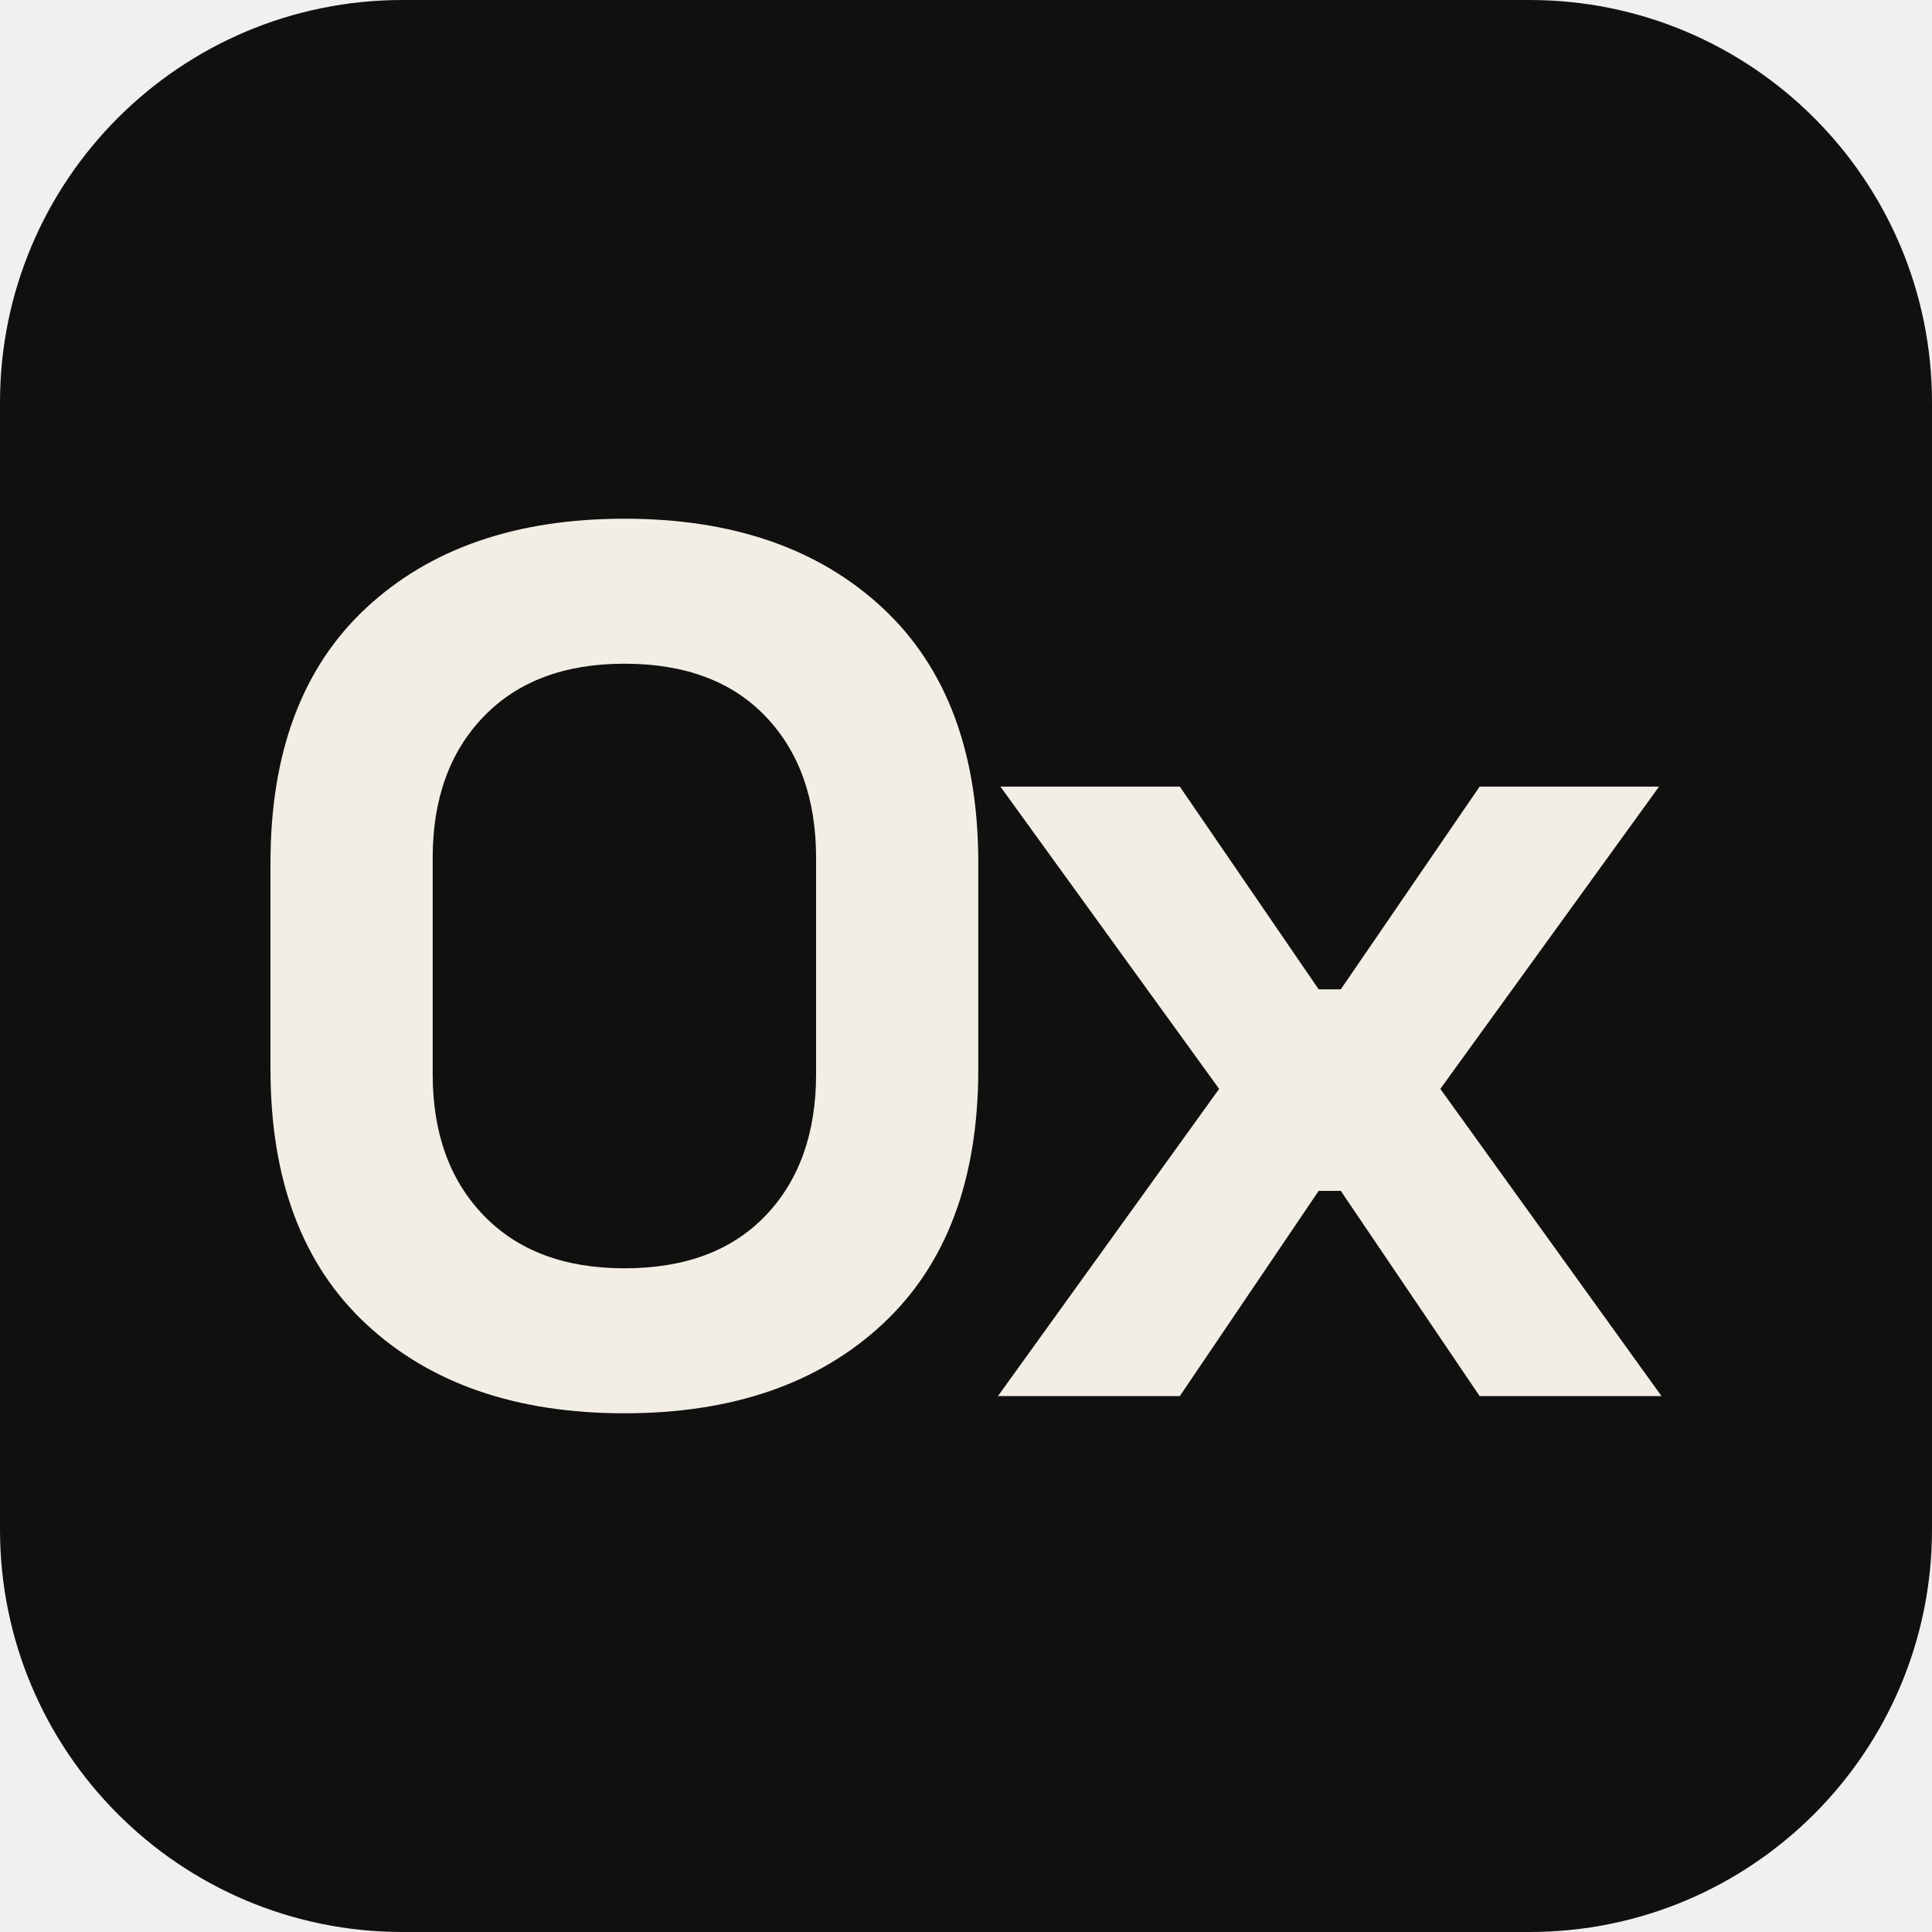
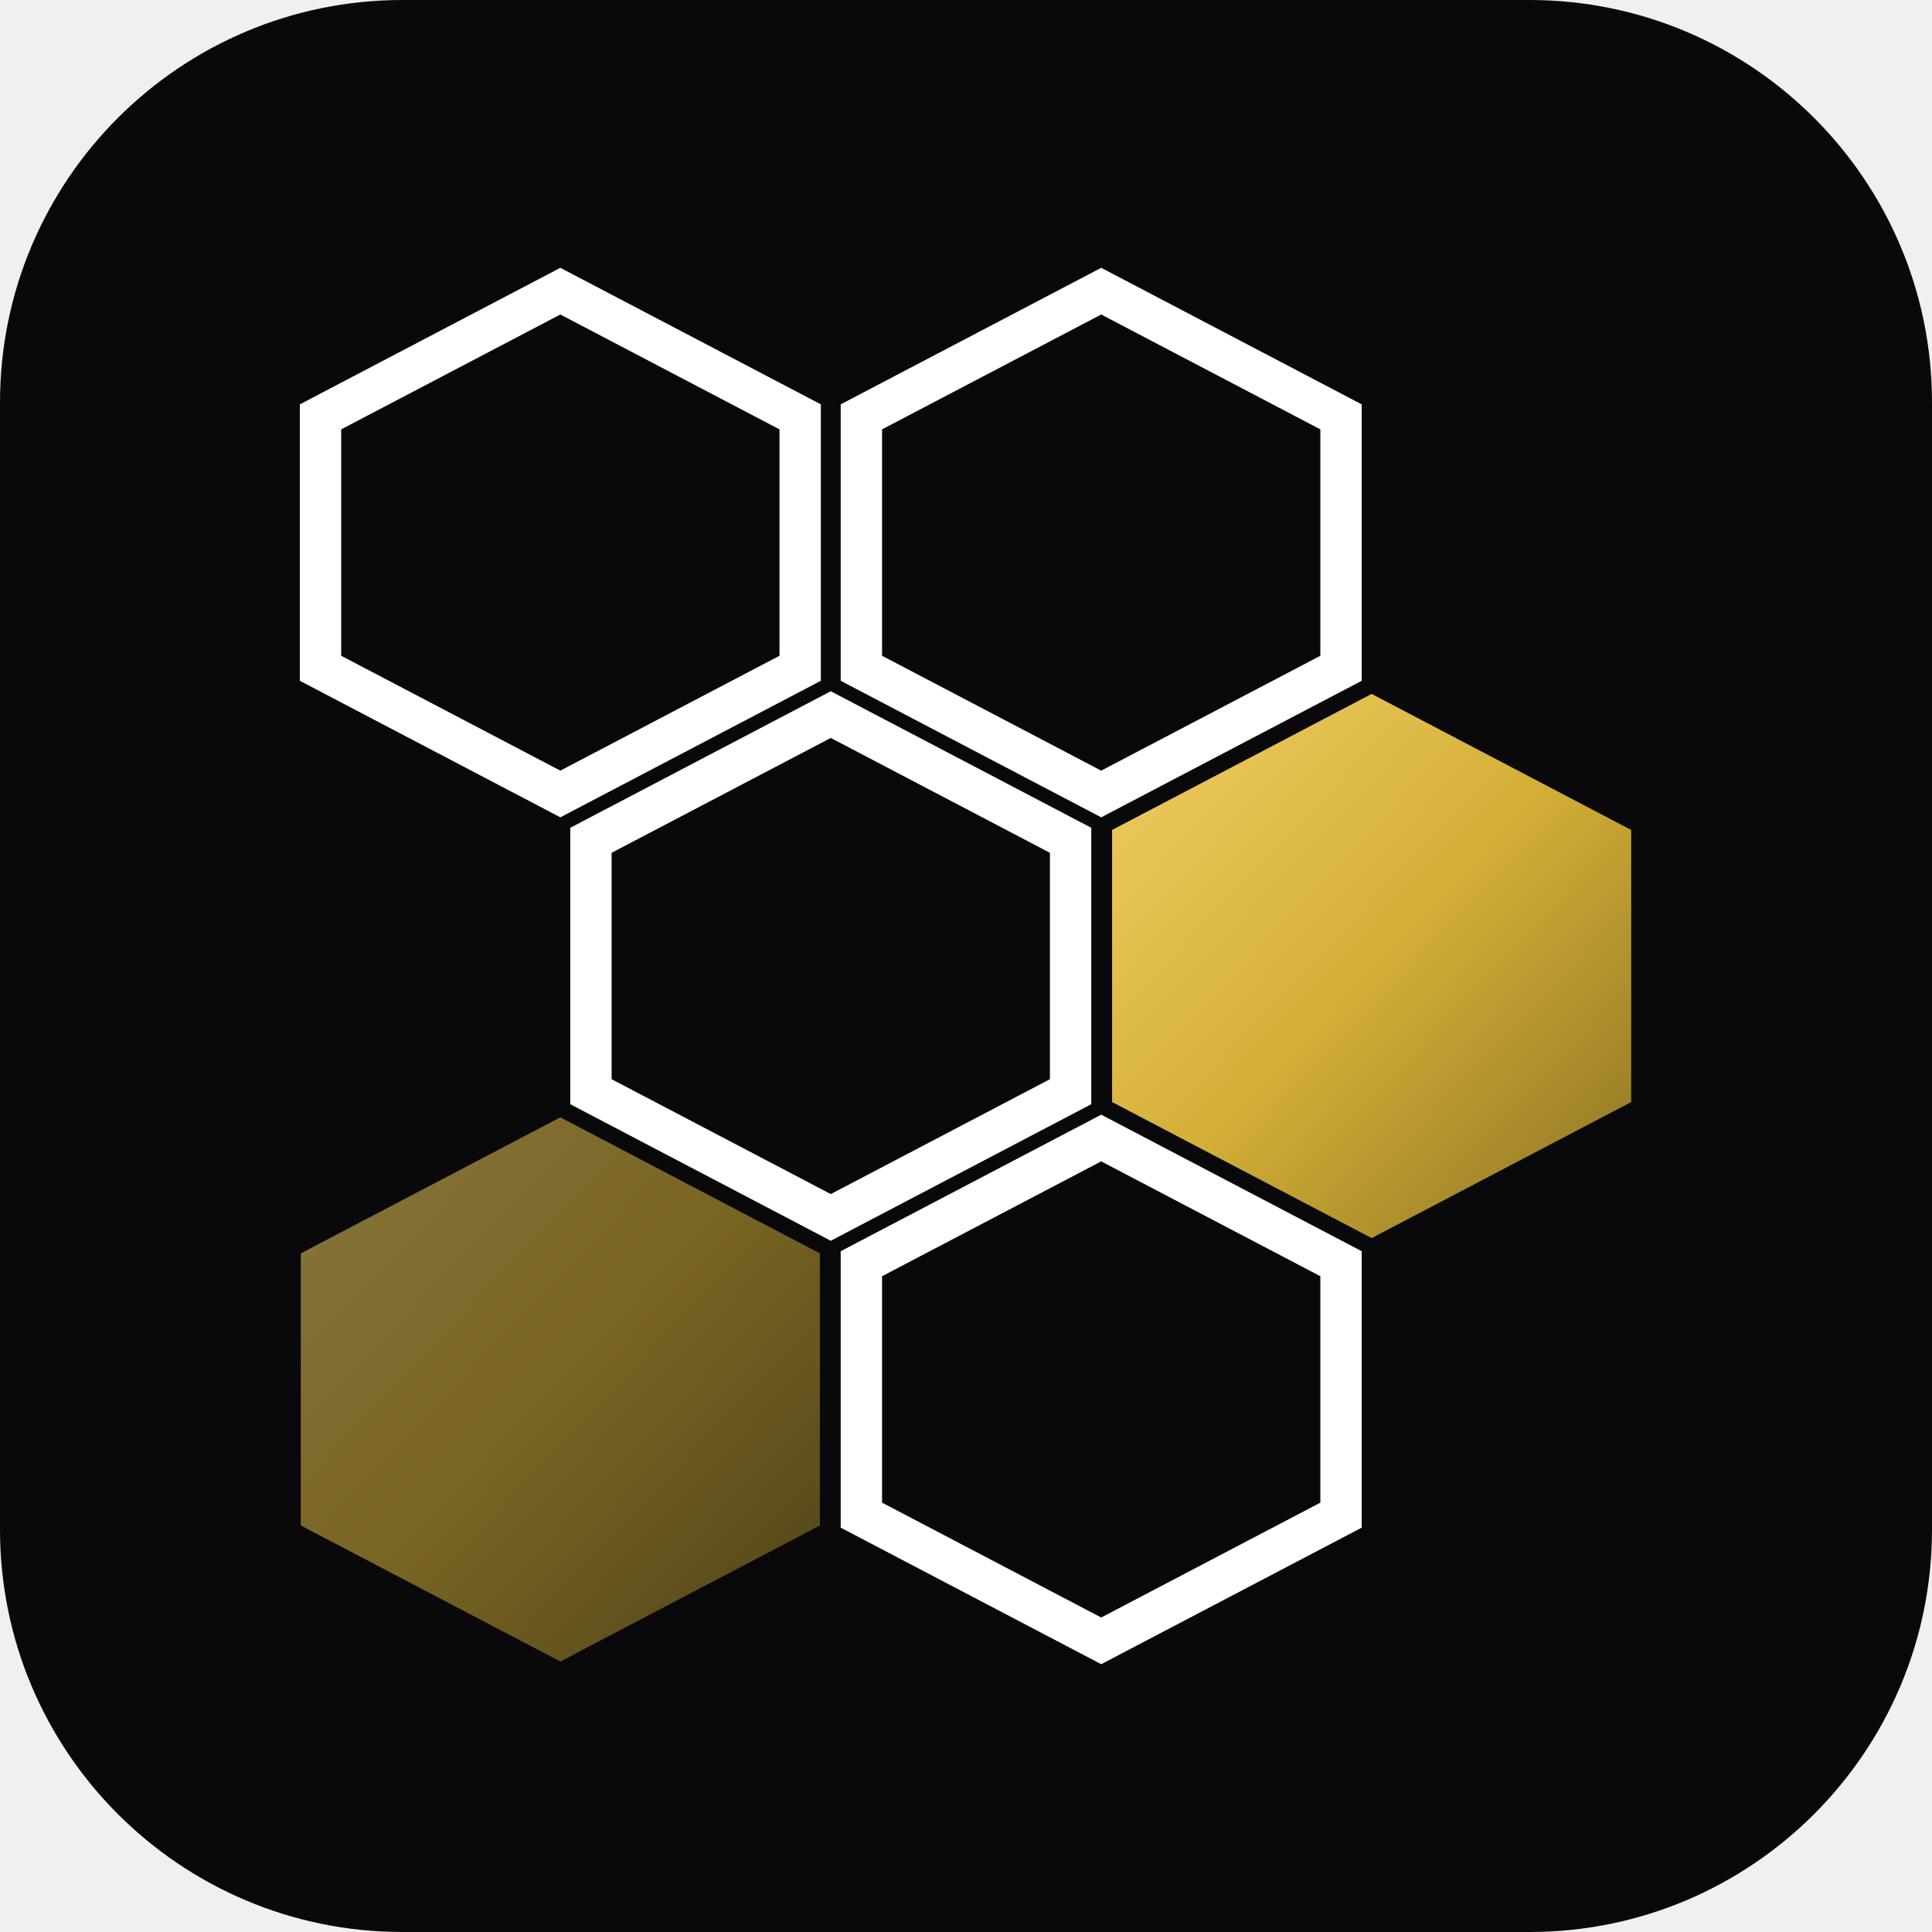
<svg xmlns="http://www.w3.org/2000/svg" width="96" height="96" viewBox="0 0 96 96" role="img" aria-label="oxagen mark">
-   <rect width="96" height="96" rx="20" fill="#10100F" />
-   <g transform="translate(10.387,69.371) scale(0.46378)">
-     <path class="mark" d="M44.5 1.843Q27.121 1.843 16.852 -7.702Q6.583 -17.247 6.583 -35.021V-57.139Q6.583 -74.913 16.852 -84.458Q27.121 -94.003 44.5 -94.003Q61.879 -94.003 72.148 -84.458Q82.417 -74.913 82.417 -57.139V-35.021Q82.417 -17.247 72.148 -7.702Q61.879 1.843 44.5 1.843ZM44.5 -13.692Q54.243 -13.692 59.641 -19.354Q65.039 -25.015 65.039 -34.494V-57.666Q65.039 -67.145 59.641 -72.806Q54.243 -78.468 44.5 -78.468Q34.889 -78.468 29.425 -72.806Q23.962 -67.145 23.962 -57.666V-34.494Q23.962 -25.015 29.425 -19.354Q34.889 -13.692 44.5 -13.692Z M84.524 0 108.222 -32.914 84.787 -65.302H104.009L118.886 -43.578H121.256L136.133 -65.302H155.355L131.92 -32.914L155.619 0H136.133L121.256 -21.987H118.886L104.009 0Z" fill="#F2EEE5" />
+   <defs>
+     <linearGradient id="metal-oxagen-td" x1="0" y1="0" x2="1" y2="1">
+       <stop offset="0" stop-color="#F1CE65" />
+       <stop offset="0.5" stop-color="#D4AF37" />
+       <stop offset="1" stop-color="#8A7223" />
+     </linearGradient>
+   </defs>
+   <rect width="96" height="96" rx="20" fill="#09090B" />
+   <g transform="translate(27.843,26.960) scale(2.0547)">
+     <g data-mark="hive">
+       <path d="M0.000 -6.080L5.800 -3.040L5.800 3.040L0.000 6.080L-5.800 3.040L-5.800 -3.040Z" fill="none" stroke="#FFFFFF" stroke-width="1" stroke-linejoin="miter" />
+       <path d="M13.080 -6.080L18.880 -3.040L18.880 3.040L13.080 6.080L7.280 3.040L7.280 -3.040Z" fill="none" stroke="#FFFFFF" stroke-width="1" stroke-linejoin="miter" />
+       <path d="M6.540 4.160L12.340 7.200L12.340 13.280L6.540 16.320L0.740 13.280L0.740 7.200Z" fill="none" stroke="#FFFFFF" stroke-width="1" stroke-linejoin="miter" />
+       <path d="M19.620 3.660L25.897 6.950L25.897 13.530L19.620 16.820L13.343 13.530L13.343 6.950Z" fill="url(#metal-oxagen-td)" />
+       <path d="M0.000 13.900L6.277 17.190L6.277 23.770L0.000 27.060L-6.277 23.770L-6.277 17.190Z" fill="url(#metal-oxagen-td)" opacity="0.55" />
+       <path d="M13.080 14.400L18.880 17.440L18.880 23.520L13.080 26.560L7.280 23.520L7.280 17.440Z" fill="none" stroke="#FFFFFF" stroke-width="1" stroke-linejoin="miter" />
+     </g>
  </g>
</svg>
